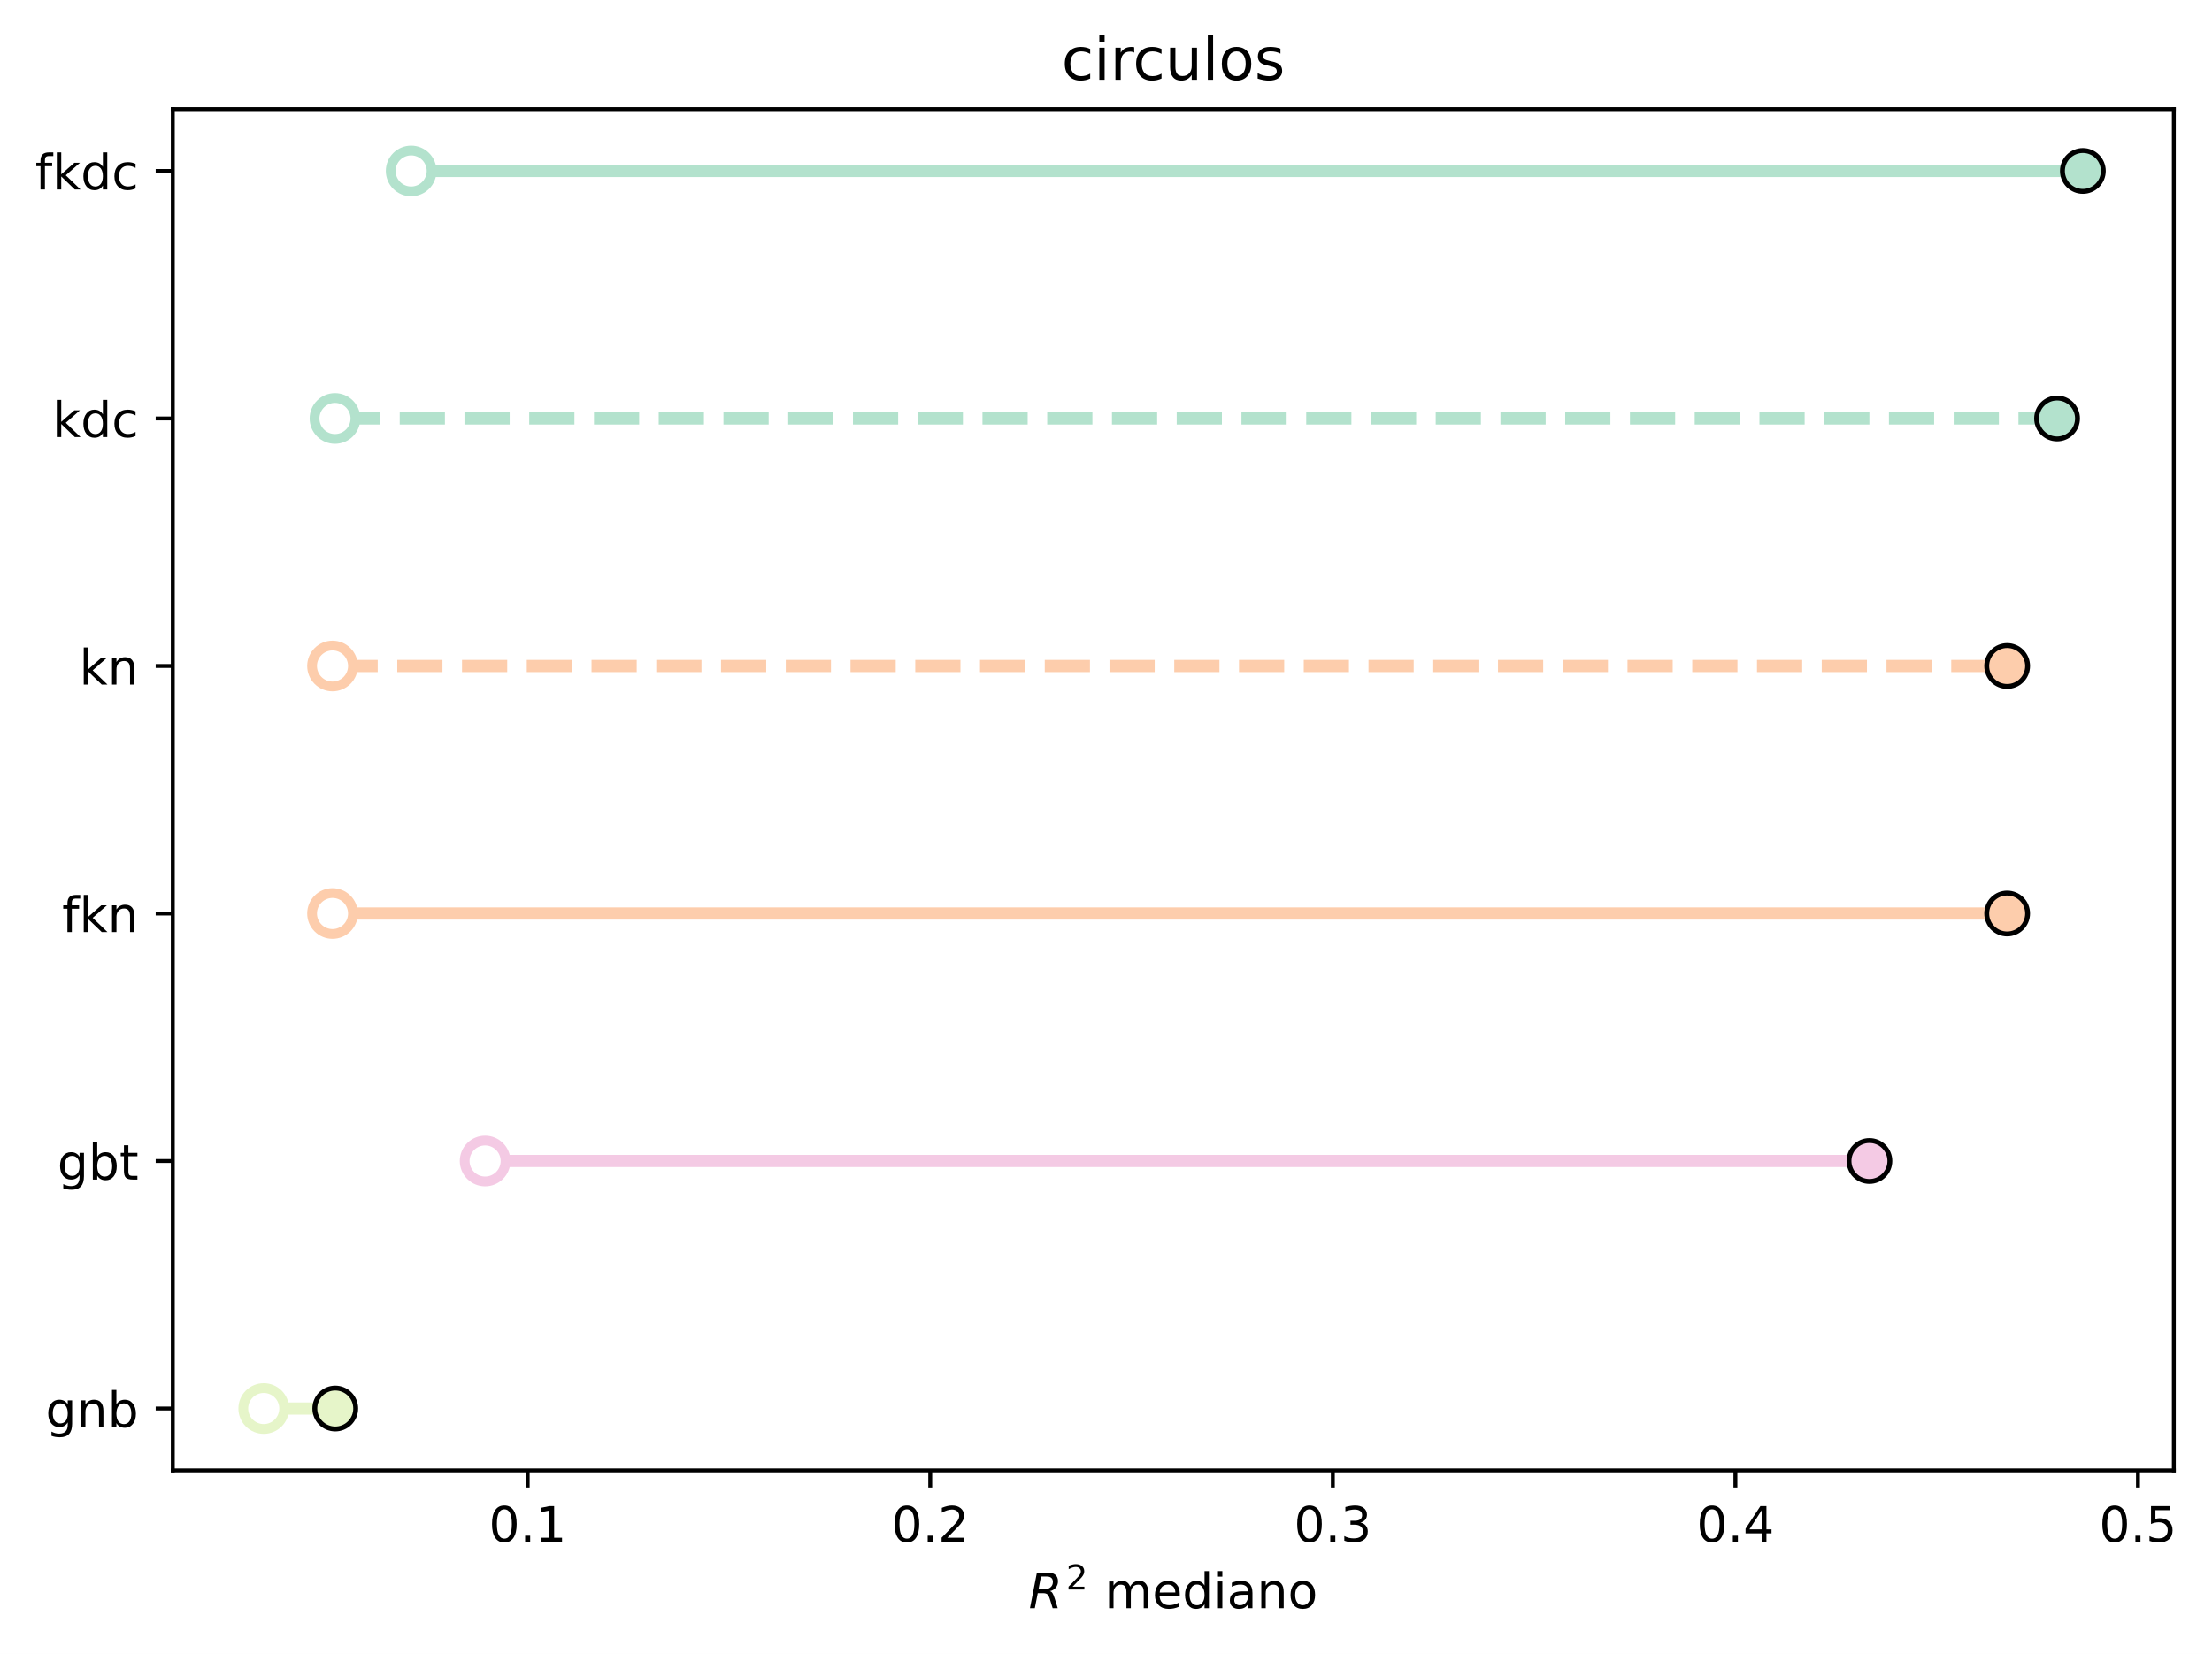
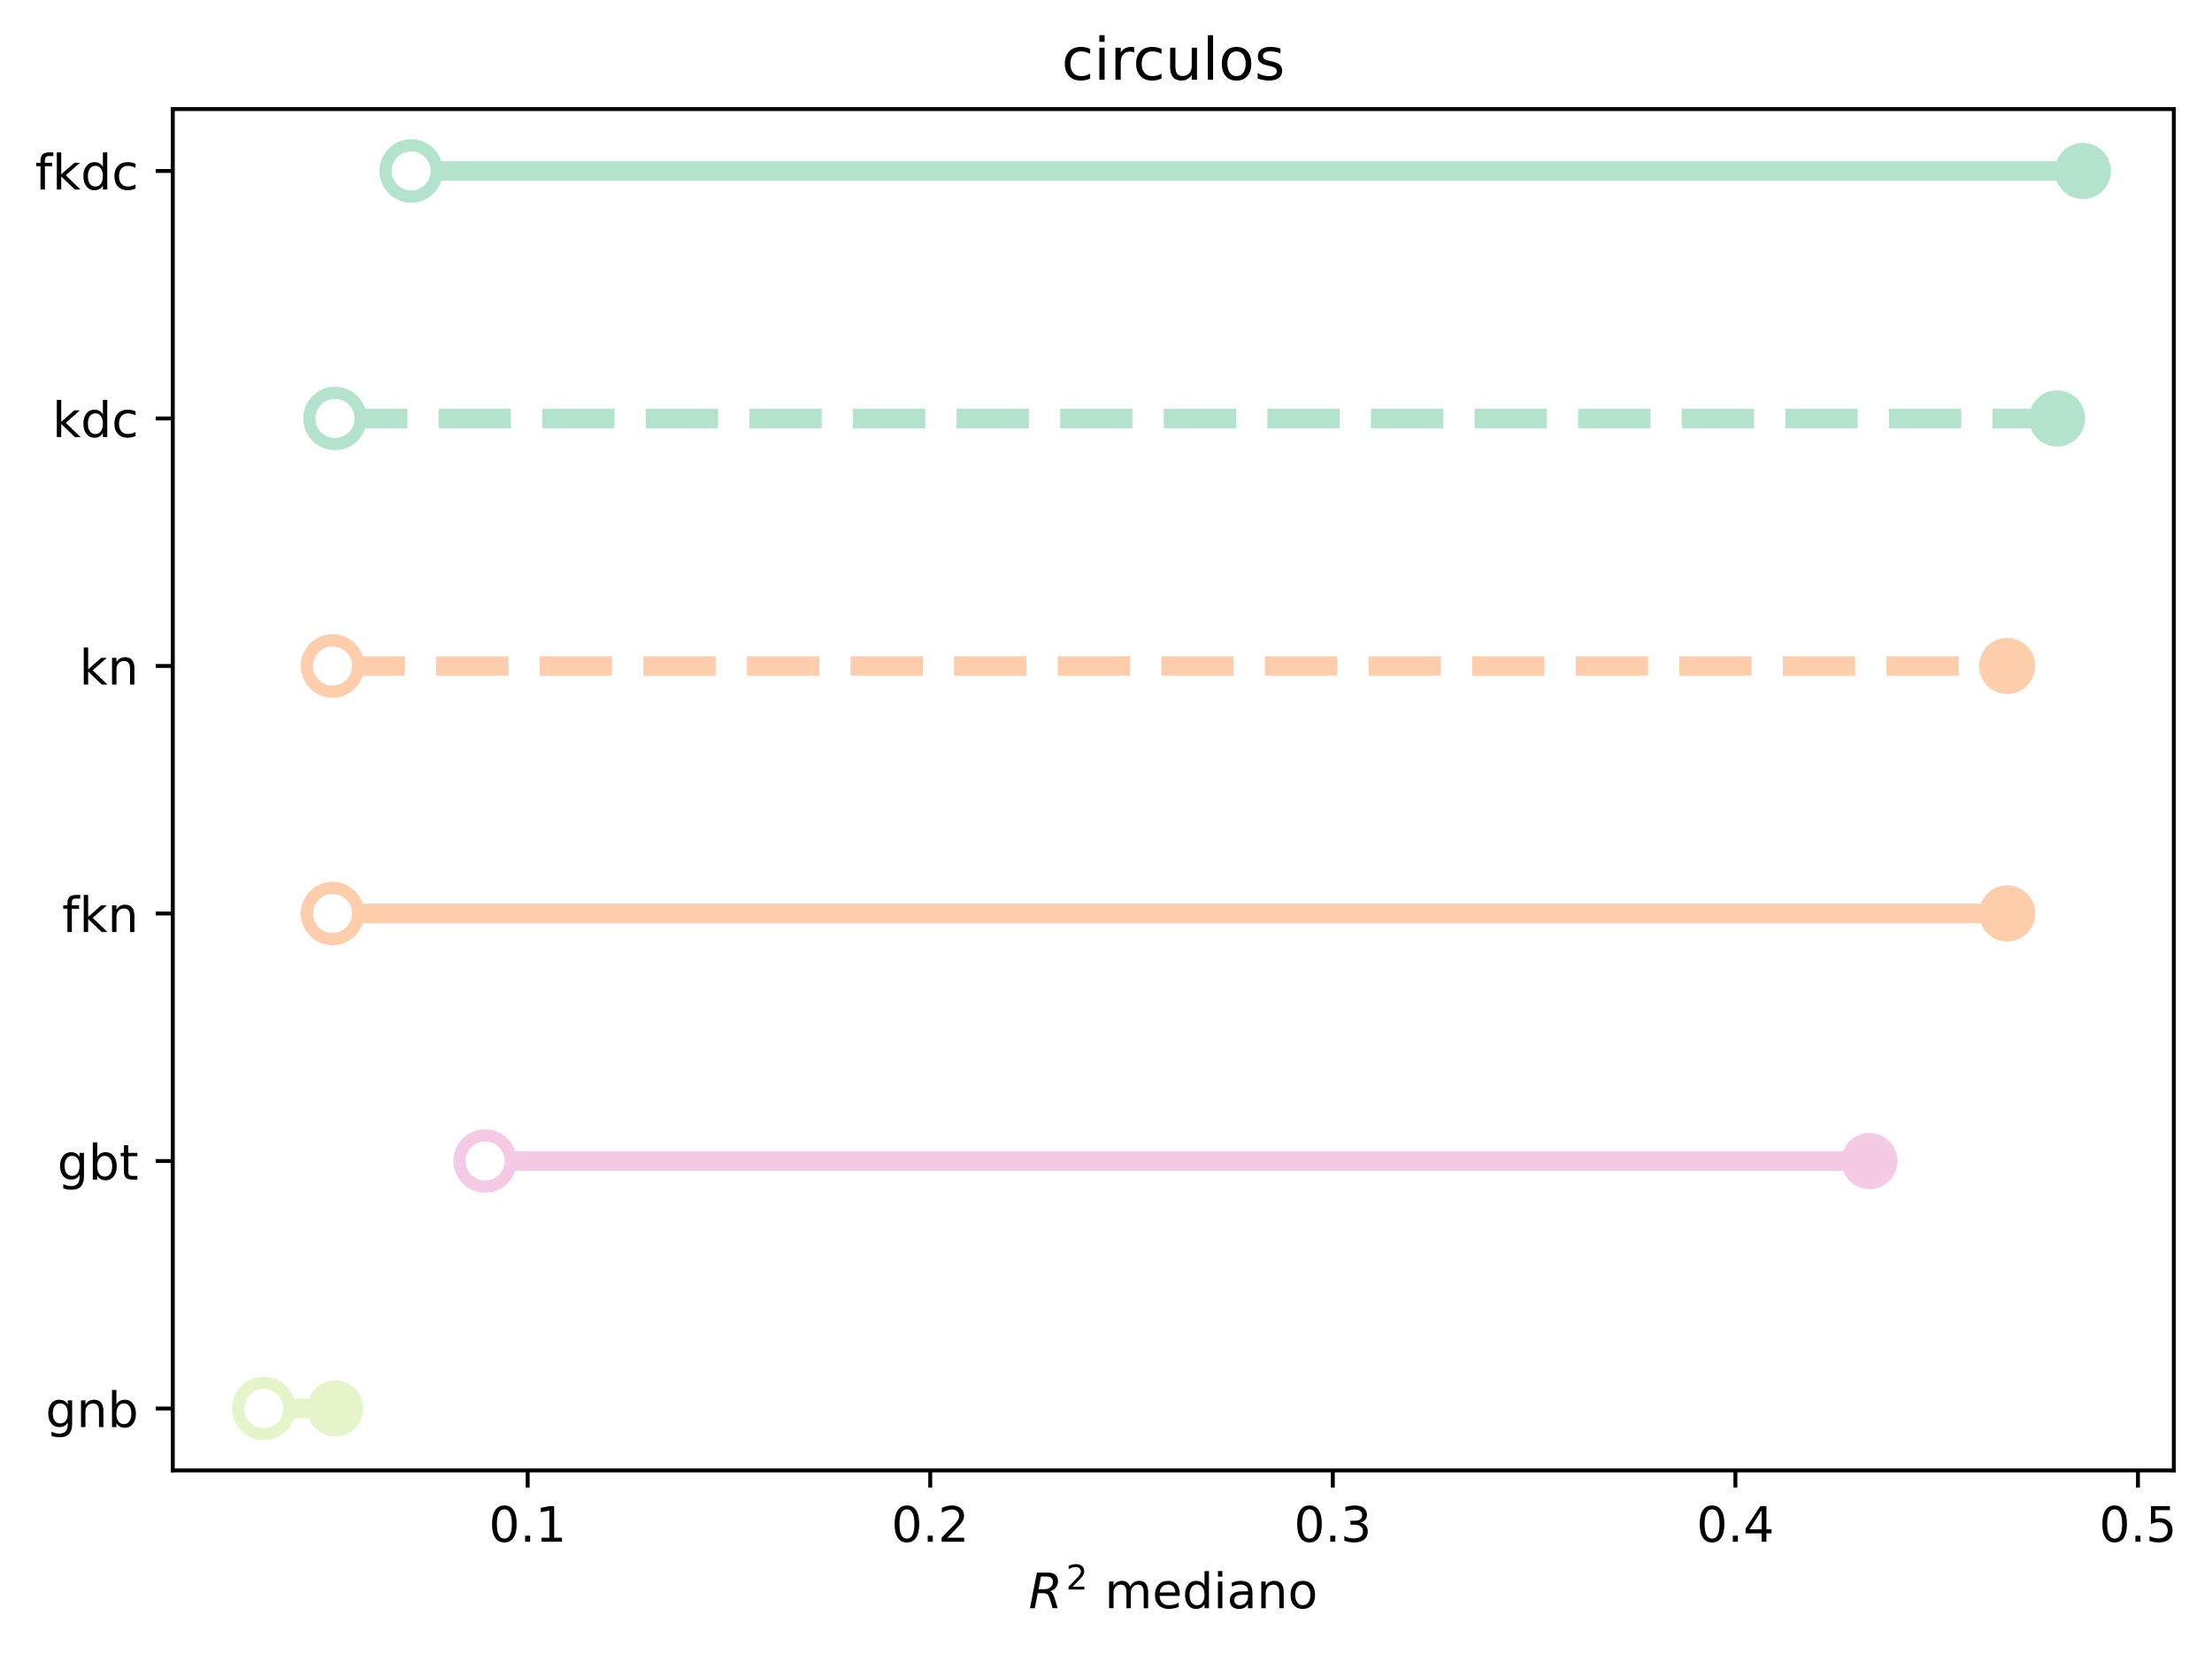
<svg xmlns="http://www.w3.org/2000/svg" xmlns:xlink="http://www.w3.org/1999/xlink" width="452.661pt" height="338.4pt" viewBox="0 0 452.661 338.4" version="1.1">
  <defs>
    <style type="text/css">*{stroke-linejoin: round; stroke-linecap: butt}</style>
  </defs>
  <g id="figure_1">
    <g id="patch_1">
      <path d="M 0 338.4  L 452.661 338.4  L 452.661 0  L 0 0  z " style="fill: #ffffff" />
    </g>
    <g id="axes_1">
      <g id="patch_2">
        <path d="M 35.358 300.844  L 444.849 300.844  L 444.849 22.318  L 35.358 22.318  z " style="fill: #ffffff" />
      </g>
      <g id="line2d_1">
-         <path d="M 53.971 288.183  L 68.609 288.183  " clip-path="url(#p7da0e5e01d)" style="fill: none; stroke: #e6f5c9; stroke-width: 2.5; stroke-linecap: square" />
+         <path d="M 53.971 288.183  L 68.609 288.183  " clip-path="url(#p7da0e5e01d)" style="fill: none; stroke: #e6f5c9; stroke-width: 4; stroke-linecap: square" />
      </g>
      <g id="line2d_2">
-         <path d="M 99.274 237.542  L 382.557 237.542  " clip-path="url(#p7da0e5e01d)" style="fill: none; stroke: #f4cae4; stroke-width: 2.5; stroke-linecap: square" />
+         <path d="M 99.274 237.542  L 382.557 237.542  " clip-path="url(#p7da0e5e01d)" style="fill: none; stroke: #f4cae4; stroke-width: 4; stroke-linecap: square" />
      </g>
      <g id="line2d_3">
-         <path d="M 68.048 186.901  L 410.743 186.901  " clip-path="url(#p7da0e5e01d)" style="fill: none; stroke: #fdcdac; stroke-width: 2.5; stroke-linecap: square" />
+         <path d="M 68.048 186.901  L 410.743 186.901  " clip-path="url(#p7da0e5e01d)" style="fill: none; stroke: #fdcdac; stroke-width: 4; stroke-linecap: square" />
      </g>
      <g id="line2d_4">
-         <path d="M 68.048 136.26  L 410.743 136.26  " clip-path="url(#p7da0e5e01d)" style="fill: none; stroke-dasharray: 9.25,4; stroke-dashoffset: 0; stroke: #fdcdac; stroke-width: 2.5" />
+         <path d="M 68.048 136.26  L 410.743 136.26  " clip-path="url(#p7da0e5e01d)" style="fill: none; stroke-dasharray: 14.8,6.4; stroke-dashoffset: 0; stroke: #fdcdac; stroke-width: 4" />
      </g>
      <g id="line2d_5">
-         <path d="M 68.55 85.619  L 420.953 85.619  " clip-path="url(#p7da0e5e01d)" style="fill: none; stroke-dasharray: 9.25,4; stroke-dashoffset: 0; stroke: #b3e2cd; stroke-width: 2.5" />
+         <path d="M 68.55 85.619  L 420.953 85.619  " clip-path="url(#p7da0e5e01d)" style="fill: none; stroke-dasharray: 14.8,6.4; stroke-dashoffset: 0; stroke: #b3e2cd; stroke-width: 4" />
      </g>
      <g id="line2d_6">
-         <path d="M 84.139 34.978  L 426.235 34.978  " clip-path="url(#p7da0e5e01d)" style="fill: none; stroke: #b3e2cd; stroke-width: 2.5; stroke-linecap: square" />
+         <path d="M 84.139 34.978  L 426.235 34.978  " clip-path="url(#p7da0e5e01d)" style="fill: none; stroke: #b3e2cd; stroke-width: 4; stroke-linecap: square" />
      </g>
      <g id="matplotlib.axis_1">
        <g id="xtick_1">
          <g id="line2d_7">
            <defs>
              <path id="m38f3b05bbe" d="M 0 0  L 0 3.5  " style="stroke: #000000; stroke-width: 0.8" />
            </defs>
            <g>
              <use xlink:href="#m38f3b05bbe" x="107.984" y="300.844" style="stroke: #000000; stroke-width: 0.8" />
            </g>
          </g>
          <g id="text_1">
            <g transform="translate(100.0322 315.4422) scale(0.1 -0.1)">
              <defs>
                <path id="DejaVuSans-30" d="M 2034 4250  Q 1547 4250 1301 3770  Q 1056 3291 1056 2328  Q 1056 1369 1301 889  Q 1547 409 2034 409  Q 2525 409 2770 889  Q 3016 1369 3016 2328  Q 3016 3291 2770 3770  Q 2525 4250 2034 4250  z M 2034 4750  Q 2819 4750 3233 4129  Q 3647 3509 3647 2328  Q 3647 1150 3233 529  Q 2819 -91 2034 -91  Q 1250 -91 836 529  Q 422 1150 422 2328  Q 422 3509 836 4129  Q 1250 4750 2034 4750  z " transform="scale(0.015625)" />
                <path id="DejaVuSans-2e" d="M 684 794  L 1344 794  L 1344 0  L 684 0  L 684 794  z " transform="scale(0.015625)" />
                <path id="DejaVuSans-31" d="M 794 531  L 1825 531  L 1825 4091  L 703 3866  L 703 4441  L 1819 4666  L 2450 4666  L 2450 531  L 3481 531  L 3481 0  L 794 0  L 794 531  z " transform="scale(0.015625)" />
              </defs>
              <use xlink:href="#DejaVuSans-30" />
              <use xlink:href="#DejaVuSans-2e" transform="translate(63.62305 0)" />
              <use xlink:href="#DejaVuSans-31" transform="translate(95.41016 0)" />
            </g>
          </g>
        </g>
        <g id="xtick_2">
          <g id="line2d_8">
            <g>
              <use xlink:href="#m38f3b05bbe" x="190.365" y="300.844" style="stroke: #000000; stroke-width: 0.8" />
            </g>
          </g>
          <g id="text_2">
            <g transform="translate(182.4137 315.4422) scale(0.1 -0.1)">
              <defs>
                <path id="DejaVuSans-32" d="M 1228 531  L 3431 531  L 3431 0  L 469 0  L 469 531  Q 828 903 1448 1529  Q 2069 2156 2228 2338  Q 2531 2678 2651 2914  Q 2772 3150 2772 3378  Q 2772 3750 2511 3984  Q 2250 4219 1831 4219  Q 1534 4219 1204 4116  Q 875 4013 500 3803  L 500 4441  Q 881 4594 1212 4672  Q 1544 4750 1819 4750  Q 2544 4750 2975 4387  Q 3406 4025 3406 3419  Q 3406 3131 3298 2873  Q 3191 2616 2906 2266  Q 2828 2175 2409 1742  Q 1991 1309 1228 531  z " transform="scale(0.015625)" />
              </defs>
              <use xlink:href="#DejaVuSans-30" />
              <use xlink:href="#DejaVuSans-2e" transform="translate(63.62305 0)" />
              <use xlink:href="#DejaVuSans-32" transform="translate(95.41016 0)" />
            </g>
          </g>
        </g>
        <g id="xtick_3">
          <g id="line2d_9">
            <g>
              <use xlink:href="#m38f3b05bbe" x="272.747" y="300.844" style="stroke: #000000; stroke-width: 0.8" />
            </g>
          </g>
          <g id="text_3">
            <g transform="translate(264.7952 315.4422) scale(0.1 -0.1)">
              <defs>
                <path id="DejaVuSans-33" d="M 2597 2516  Q 3050 2419 3304 2112  Q 3559 1806 3559 1356  Q 3559 666 3084 287  Q 2609 -91 1734 -91  Q 1441 -91 1130 -33  Q 819 25 488 141  L 488 750  Q 750 597 1062 519  Q 1375 441 1716 441  Q 2309 441 2620 675  Q 2931 909 2931 1356  Q 2931 1769 2642 2001  Q 2353 2234 1838 2234  L 1294 2234  L 1294 2753  L 1863 2753  Q 2328 2753 2575 2939  Q 2822 3125 2822 3475  Q 2822 3834 2567 4026  Q 2313 4219 1838 4219  Q 1578 4219 1281 4162  Q 984 4106 628 3988  L 628 4550  Q 988 4650 1302 4700  Q 1616 4750 1894 4750  Q 2613 4750 3031 4423  Q 3450 4097 3450 3541  Q 3450 3153 3228 2886  Q 3006 2619 2597 2516  z " transform="scale(0.015625)" />
              </defs>
              <use xlink:href="#DejaVuSans-30" />
              <use xlink:href="#DejaVuSans-2e" transform="translate(63.62305 0)" />
              <use xlink:href="#DejaVuSans-33" transform="translate(95.41016 0)" />
            </g>
          </g>
        </g>
        <g id="xtick_4">
          <g id="line2d_10">
            <g>
              <use xlink:href="#m38f3b05bbe" x="355.128" y="300.844" style="stroke: #000000; stroke-width: 0.8" />
            </g>
          </g>
          <g id="text_4">
            <g transform="translate(347.1768 315.4422) scale(0.1 -0.1)">
              <defs>
                <path id="DejaVuSans-34" d="M 2419 4116  L 825 1625  L 2419 1625  L 2419 4116  z M 2253 4666  L 3047 4666  L 3047 1625  L 3713 1625  L 3713 1100  L 3047 1100  L 3047 0  L 2419 0  L 2419 1100  L 313 1100  L 313 1709  L 2253 4666  z " transform="scale(0.015625)" />
              </defs>
              <use xlink:href="#DejaVuSans-30" />
              <use xlink:href="#DejaVuSans-2e" transform="translate(63.62305 0)" />
              <use xlink:href="#DejaVuSans-34" transform="translate(95.41016 0)" />
            </g>
          </g>
        </g>
        <g id="xtick_5">
          <g id="line2d_11">
            <g>
              <use xlink:href="#m38f3b05bbe" x="437.51" y="300.844" style="stroke: #000000; stroke-width: 0.8" />
            </g>
          </g>
          <g id="text_5">
            <g transform="translate(429.5583 315.4422) scale(0.1 -0.1)">
              <defs>
                <path id="DejaVuSans-35" d="M 691 4666  L 3169 4666  L 3169 4134  L 1269 4134  L 1269 2991  Q 1406 3038 1543 3061  Q 1681 3084 1819 3084  Q 2600 3084 3056 2656  Q 3513 2228 3513 1497  Q 3513 744 3044 326  Q 2575 -91 1722 -91  Q 1428 -91 1123 -41  Q 819 9 494 109  L 494 744  Q 775 591 1075 516  Q 1375 441 1709 441  Q 2250 441 2565 725  Q 2881 1009 2881 1497  Q 2881 1984 2565 2268  Q 2250 2553 1709 2553  Q 1456 2553 1204 2497  Q 953 2441 691 2322  L 691 4666  z " transform="scale(0.015625)" />
              </defs>
              <use xlink:href="#DejaVuSans-30" />
              <use xlink:href="#DejaVuSans-2e" transform="translate(63.62305 0)" />
              <use xlink:href="#DejaVuSans-35" transform="translate(95.41016 0)" />
            </g>
          </g>
        </g>
        <g id="text_6">
          <g transform="translate(210.5033 329.1203) scale(0.1 -0.1)">
            <defs>
              <path id="DejaVuSans-Oblique-52" d="M 1613 4147  L 1294 2491  L 2106 2491  Q 2584 2491 2879 2755  Q 3175 3019 3175 3444  Q 3175 3784 2976 3965  Q 2778 4147 2406 4147  L 1613 4147  z M 2772 2241  Q 2972 2194 3105 2009  Q 3238 1825 3413 1275  L 3809 0  L 3144 0  L 2778 1197  Q 2638 1659 2453 1815  Q 2269 1972 1888 1972  L 1191 1972  L 806 0  L 172 0  L 1081 4666  L 2503 4666  Q 3150 4666 3495 4373  Q 3841 4081 3841 3531  Q 3841 3044 3547 2687  Q 3253 2331 2772 2241  z " transform="scale(0.015625)" />
              <path id="DejaVuSans-20" transform="scale(0.015625)" />
              <path id="DejaVuSans-6d" d="M 3328 2828  Q 3544 3216 3844 3400  Q 4144 3584 4550 3584  Q 5097 3584 5394 3201  Q 5691 2819 5691 2113  L 5691 0  L 5113 0  L 5113 2094  Q 5113 2597 4934 2840  Q 4756 3084 4391 3084  Q 3944 3084 3684 2787  Q 3425 2491 3425 1978  L 3425 0  L 2847 0  L 2847 2094  Q 2847 2600 2669 2842  Q 2491 3084 2119 3084  Q 1678 3084 1418 2786  Q 1159 2488 1159 1978  L 1159 0  L 581 0  L 581 3500  L 1159 3500  L 1159 2956  Q 1356 3278 1631 3431  Q 1906 3584 2284 3584  Q 2666 3584 2933 3390  Q 3200 3197 3328 2828  z " transform="scale(0.015625)" />
              <path id="DejaVuSans-65" d="M 3597 1894  L 3597 1613  L 953 1613  Q 991 1019 1311 708  Q 1631 397 2203 397  Q 2534 397 2845 478  Q 3156 559 3463 722  L 3463 178  Q 3153 47 2828 -22  Q 2503 -91 2169 -91  Q 1331 -91 842 396  Q 353 884 353 1716  Q 353 2575 817 3079  Q 1281 3584 2069 3584  Q 2775 3584 3186 3129  Q 3597 2675 3597 1894  z M 3022 2063  Q 3016 2534 2758 2815  Q 2500 3097 2075 3097  Q 1594 3097 1305 2825  Q 1016 2553 972 2059  L 3022 2063  z " transform="scale(0.015625)" />
              <path id="DejaVuSans-64" d="M 2906 2969  L 2906 4863  L 3481 4863  L 3481 0  L 2906 0  L 2906 525  Q 2725 213 2448 61  Q 2172 -91 1784 -91  Q 1150 -91 751 415  Q 353 922 353 1747  Q 353 2572 751 3078  Q 1150 3584 1784 3584  Q 2172 3584 2448 3432  Q 2725 3281 2906 2969  z M 947 1747  Q 947 1113 1208 752  Q 1469 391 1925 391  Q 2381 391 2643 752  Q 2906 1113 2906 1747  Q 2906 2381 2643 2742  Q 2381 3103 1925 3103  Q 1469 3103 1208 2742  Q 947 2381 947 1747  z " transform="scale(0.015625)" />
              <path id="DejaVuSans-69" d="M 603 3500  L 1178 3500  L 1178 0  L 603 0  L 603 3500  z M 603 4863  L 1178 4863  L 1178 4134  L 603 4134  L 603 4863  z " transform="scale(0.015625)" />
              <path id="DejaVuSans-61" d="M 2194 1759  Q 1497 1759 1228 1600  Q 959 1441 959 1056  Q 959 750 1161 570  Q 1363 391 1709 391  Q 2188 391 2477 730  Q 2766 1069 2766 1631  L 2766 1759  L 2194 1759  z M 3341 1997  L 3341 0  L 2766 0  L 2766 531  Q 2569 213 2275 61  Q 1981 -91 1556 -91  Q 1019 -91 701 211  Q 384 513 384 1019  Q 384 1609 779 1909  Q 1175 2209 1959 2209  L 2766 2209  L 2766 2266  Q 2766 2663 2505 2880  Q 2244 3097 1772 3097  Q 1472 3097 1187 3025  Q 903 2953 641 2809  L 641 3341  Q 956 3463 1253 3523  Q 1550 3584 1831 3584  Q 2591 3584 2966 3190  Q 3341 2797 3341 1997  z " transform="scale(0.015625)" />
              <path id="DejaVuSans-6e" d="M 3513 2113  L 3513 0  L 2938 0  L 2938 2094  Q 2938 2591 2744 2837  Q 2550 3084 2163 3084  Q 1697 3084 1428 2787  Q 1159 2491 1159 1978  L 1159 0  L 581 0  L 581 3500  L 1159 3500  L 1159 2956  Q 1366 3272 1645 3428  Q 1925 3584 2291 3584  Q 2894 3584 3203 3211  Q 3513 2838 3513 2113  z " transform="scale(0.015625)" />
              <path id="DejaVuSans-6f" d="M 1959 3097  Q 1497 3097 1228 2736  Q 959 2375 959 1747  Q 959 1119 1226 758  Q 1494 397 1959 397  Q 2419 397 2687 759  Q 2956 1122 2956 1747  Q 2956 2369 2687 2733  Q 2419 3097 1959 3097  z M 1959 3584  Q 2709 3584 3137 3096  Q 3566 2609 3566 1747  Q 3566 888 3137 398  Q 2709 -91 1959 -91  Q 1206 -91 779 398  Q 353 888 353 1747  Q 353 2609 779 3096  Q 1206 3584 1959 3584  z " transform="scale(0.015625)" />
            </defs>
            <use xlink:href="#DejaVuSans-Oblique-52" transform="translate(0 0.765625)" />
            <use xlink:href="#DejaVuSans-32" transform="translate(76.49919 39.04688) scale(0.7)" />
            <use xlink:href="#DejaVuSans-20" transform="translate(123.7697 0.765625)" />
            <use xlink:href="#DejaVuSans-6d" transform="translate(155.5568 0.765625)" />
            <use xlink:href="#DejaVuSans-65" transform="translate(252.9689 0.765625)" />
            <use xlink:href="#DejaVuSans-64" transform="translate(314.4924 0.765625)" />
            <use xlink:href="#DejaVuSans-69" transform="translate(377.9689 0.765625)" />
            <use xlink:href="#DejaVuSans-61" transform="translate(405.7521 0.765625)" />
            <use xlink:href="#DejaVuSans-6e" transform="translate(467.0314 0.765625)" />
            <use xlink:href="#DejaVuSans-6f" transform="translate(530.4103 0.765625)" />
          </g>
        </g>
      </g>
      <g id="matplotlib.axis_2">
        <g id="ytick_1">
          <g id="line2d_12">
            <defs>
              <path id="mbd2f377c6c" d="M 0 0  L -3.5 0  " style="stroke: #000000; stroke-width: 0.8" />
            </defs>
            <g>
              <use xlink:href="#mbd2f377c6c" x="35.358" y="288.183" style="stroke: #000000; stroke-width: 0.8" />
            </g>
          </g>
          <g id="text_7">
            <g transform="translate(9.323438 291.9827) scale(0.1 -0.1)">
              <defs>
                <path id="DejaVuSans-67" d="M 2906 1791  Q 2906 2416 2648 2759  Q 2391 3103 1925 3103  Q 1463 3103 1205 2759  Q 947 2416 947 1791  Q 947 1169 1205 825  Q 1463 481 1925 481  Q 2391 481 2648 825  Q 2906 1169 2906 1791  z M 3481 434  Q 3481 -459 3084 -895  Q 2688 -1331 1869 -1331  Q 1566 -1331 1297 -1286  Q 1028 -1241 775 -1147  L 775 -588  Q 1028 -725 1275 -790  Q 1522 -856 1778 -856  Q 2344 -856 2625 -561  Q 2906 -266 2906 331  L 2906 616  Q 2728 306 2450 153  Q 2172 0 1784 0  Q 1141 0 747 490  Q 353 981 353 1791  Q 353 2603 747 3093  Q 1141 3584 1784 3584  Q 2172 3584 2450 3431  Q 2728 3278 2906 2969  L 2906 3500  L 3481 3500  L 3481 434  z " transform="scale(0.015625)" />
                <path id="DejaVuSans-62" d="M 3116 1747  Q 3116 2381 2855 2742  Q 2594 3103 2138 3103  Q 1681 3103 1420 2742  Q 1159 2381 1159 1747  Q 1159 1113 1420 752  Q 1681 391 2138 391  Q 2594 391 2855 752  Q 3116 1113 3116 1747  z M 1159 2969  Q 1341 3281 1617 3432  Q 1894 3584 2278 3584  Q 2916 3584 3314 3078  Q 3713 2572 3713 1747  Q 3713 922 3314 415  Q 2916 -91 2278 -91  Q 1894 -91 1617 61  Q 1341 213 1159 525  L 1159 0  L 581 0  L 581 4863  L 1159 4863  L 1159 2969  z " transform="scale(0.015625)" />
              </defs>
              <use xlink:href="#DejaVuSans-67" />
              <use xlink:href="#DejaVuSans-6e" transform="translate(63.47656 0)" />
              <use xlink:href="#DejaVuSans-62" transform="translate(126.8555 0)" />
            </g>
          </g>
        </g>
        <g id="ytick_2">
          <g id="line2d_13">
            <g>
              <use xlink:href="#mbd2f377c6c" x="35.358" y="237.542" style="stroke: #000000; stroke-width: 0.8" />
            </g>
          </g>
          <g id="text_8">
            <g transform="translate(11.74062 241.3417) scale(0.1 -0.1)">
              <defs>
                <path id="DejaVuSans-74" d="M 1172 4494  L 1172 3500  L 2356 3500  L 2356 3053  L 1172 3053  L 1172 1153  Q 1172 725 1289 603  Q 1406 481 1766 481  L 2356 481  L 2356 0  L 1766 0  Q 1100 0 847 248  Q 594 497 594 1153  L 594 3053  L 172 3053  L 172 3500  L 594 3500  L 594 4494  L 1172 4494  z " transform="scale(0.015625)" />
              </defs>
              <use xlink:href="#DejaVuSans-67" />
              <use xlink:href="#DejaVuSans-62" transform="translate(63.47656 0)" />
              <use xlink:href="#DejaVuSans-74" transform="translate(126.9531 0)" />
            </g>
          </g>
        </g>
        <g id="ytick_3">
          <g id="line2d_14">
            <g>
              <use xlink:href="#mbd2f377c6c" x="35.358" y="186.901" style="stroke: #000000; stroke-width: 0.8" />
            </g>
          </g>
          <g id="text_9">
            <g transform="translate(12.70937 190.7007) scale(0.1 -0.1)">
              <defs>
                <path id="DejaVuSans-66" d="M 2375 4863  L 2375 4384  L 1825 4384  Q 1516 4384 1395 4259  Q 1275 4134 1275 3809  L 1275 3500  L 2222 3500  L 2222 3053  L 1275 3053  L 1275 0  L 697 0  L 697 3053  L 147 3053  L 147 3500  L 697 3500  L 697 3744  Q 697 4328 969 4595  Q 1241 4863 1831 4863  L 2375 4863  z " transform="scale(0.015625)" />
                <path id="DejaVuSans-6b" d="M 581 4863  L 1159 4863  L 1159 1991  L 2875 3500  L 3609 3500  L 1753 1863  L 3688 0  L 2938 0  L 1159 1709  L 1159 0  L 581 0  L 581 4863  z " transform="scale(0.015625)" />
              </defs>
              <use xlink:href="#DejaVuSans-66" />
              <use xlink:href="#DejaVuSans-6b" transform="translate(35.20508 0)" />
              <use xlink:href="#DejaVuSans-6e" transform="translate(93.11523 0)" />
            </g>
          </g>
        </g>
        <g id="ytick_4">
          <g id="line2d_15">
            <g>
              <use xlink:href="#mbd2f377c6c" x="35.358" y="136.26" style="stroke: #000000; stroke-width: 0.8" />
            </g>
          </g>
          <g id="text_10">
            <g transform="translate(16.22969 140.0596) scale(0.1 -0.1)">
              <use xlink:href="#DejaVuSans-6b" />
              <use xlink:href="#DejaVuSans-6e" transform="translate(57.91016 0)" />
            </g>
          </g>
        </g>
        <g id="ytick_5">
          <g id="line2d_16">
            <g>
              <use xlink:href="#mbd2f377c6c" x="35.358" y="85.619" style="stroke: #000000; stroke-width: 0.8" />
            </g>
          </g>
          <g id="text_11">
            <g transform="translate(10.72031 89.41862) scale(0.1 -0.1)">
              <defs>
                <path id="DejaVuSans-63" d="M 3122 3366  L 3122 2828  Q 2878 2963 2633 3030  Q 2388 3097 2138 3097  Q 1578 3097 1268 2742  Q 959 2388 959 1747  Q 959 1106 1268 751  Q 1578 397 2138 397  Q 2388 397 2633 464  Q 2878 531 3122 666  L 3122 134  Q 2881 22 2623 -34  Q 2366 -91 2075 -91  Q 1284 -91 818 406  Q 353 903 353 1747  Q 353 2603 823 3093  Q 1294 3584 2113 3584  Q 2378 3584 2631 3529  Q 2884 3475 3122 3366  z " transform="scale(0.015625)" />
              </defs>
              <use xlink:href="#DejaVuSans-6b" />
              <use xlink:href="#DejaVuSans-64" transform="translate(57.91016 0)" />
              <use xlink:href="#DejaVuSans-63" transform="translate(121.3867 0)" />
            </g>
          </g>
        </g>
        <g id="ytick_6">
          <g id="line2d_17">
            <g>
              <use xlink:href="#mbd2f377c6c" x="35.358" y="34.978" style="stroke: #000000; stroke-width: 0.8" />
            </g>
          </g>
          <g id="text_12">
            <g transform="translate(7.2 38.7776) scale(0.1 -0.1)">
              <use xlink:href="#DejaVuSans-66" />
              <use xlink:href="#DejaVuSans-6b" transform="translate(35.20508 0)" />
              <use xlink:href="#DejaVuSans-64" transform="translate(93.11523 0)" />
              <use xlink:href="#DejaVuSans-63" transform="translate(156.5918 0)" />
            </g>
          </g>
        </g>
      </g>
      <g id="PathCollection_1">
        <defs>
-           <path id="mc0f73fe327" d="M 0 4.183  C 1.109 4.183 2.174 3.743 2.958 2.958  C 3.743 2.174 4.183 1.109 4.183 0  C 4.183 -1.109 3.743 -2.174 2.958 -2.958  C 2.174 -3.743 1.109 -4.183 0 -4.183  C -1.109 -4.183 -2.174 -3.743 -2.958 -2.958  C -3.743 -2.174 -4.183 -1.109 -4.183 0  C -4.183 1.109 -3.743 2.174 -2.958 2.958  C -2.174 3.743 -1.109 4.183 0 4.183  z " style="stroke: #000000" />
-         </defs>
-         <g clip-path="url(#p7da0e5e01d)">
-           <use xlink:href="#mc0f73fe327" x="68.609" y="288.183" style="fill: #e6f5c9; stroke: #000000" />
+           <path id="mc347e6bb19" d="M 0 5.244  C 1.391 5.244 2.725 4.691 3.708 3.708  C 4.691 2.725 5.244 1.391 5.244 0  C 5.244 -1.391 4.691 -2.725 3.708 -3.708  C 2.725 -4.691 1.391 -5.244 0 -5.244  C -1.391 -5.244 -2.725 -4.691 -3.708 -3.708  C -4.691 -2.725 -5.244 -1.391 -5.244 0  C -5.244 1.391 -4.691 2.725 -3.708 3.708  C -2.725 4.691 -1.391 5.244 0 5.244  z " style="stroke: #e6f5c9" />
+         </defs>
+         <g clip-path="url(#p7da0e5e01d)">
+           <use xlink:href="#mc347e6bb19" x="68.609" y="288.183" style="fill: #e6f5c9; stroke: #e6f5c9" />
        </g>
      </g>
      <g id="PathCollection_2">
        <defs>
-           <path id="ma31b6b790f" d="M 0 4.183  C 1.109 4.183 2.174 3.743 2.958 2.958  C 3.743 2.174 4.183 1.109 4.183 0  C 4.183 -1.109 3.743 -2.174 2.958 -2.958  C 2.174 -3.743 1.109 -4.183 0 -4.183  C -1.109 -4.183 -2.174 -3.743 -2.958 -2.958  C -3.743 -2.174 -4.183 -1.109 -4.183 0  C -4.183 1.109 -3.743 2.174 -2.958 2.958  C -2.174 3.743 -1.109 4.183 0 4.183  z " style="stroke: #e6f5c9; stroke-width: 2" />
-         </defs>
-         <g clip-path="url(#p7da0e5e01d)">
-           <use xlink:href="#ma31b6b790f" x="53.971" y="288.183" style="fill: #ffffff; stroke: #e6f5c9; stroke-width: 2" />
+           <path id="m69fabe92b5" d="M 0 5.244  C 1.391 5.244 2.725 4.691 3.708 3.708  C 4.691 2.725 5.244 1.391 5.244 0  C 5.244 -1.391 4.691 -2.725 3.708 -3.708  C 2.725 -4.691 1.391 -5.244 0 -5.244  C -1.391 -5.244 -2.725 -4.691 -3.708 -3.708  C -4.691 -2.725 -5.244 -1.391 -5.244 0  C -5.244 1.391 -4.691 2.725 -3.708 3.708  C -2.725 4.691 -1.391 5.244 0 5.244  z " style="stroke: #e6f5c9; stroke-width: 2.5" />
+         </defs>
+         <g clip-path="url(#p7da0e5e01d)">
+           <use xlink:href="#m69fabe92b5" x="53.971" y="288.183" style="fill: #ffffff; stroke: #e6f5c9; stroke-width: 2.5" />
        </g>
      </g>
      <g id="PathCollection_3">
        <defs>
-           <path id="m232375f473" d="M 0 4.183  C 1.109 4.183 2.174 3.743 2.958 2.958  C 3.743 2.174 4.183 1.109 4.183 0  C 4.183 -1.109 3.743 -2.174 2.958 -2.958  C 2.174 -3.743 1.109 -4.183 0 -4.183  C -1.109 -4.183 -2.174 -3.743 -2.958 -2.958  C -3.743 -2.174 -4.183 -1.109 -4.183 0  C -4.183 1.109 -3.743 2.174 -2.958 2.958  C -2.174 3.743 -1.109 4.183 0 4.183  z " style="stroke: #000000" />
-         </defs>
-         <g clip-path="url(#p7da0e5e01d)">
-           <use xlink:href="#m232375f473" x="382.557" y="237.542" style="fill: #f4cae4; stroke: #000000" />
+           <path id="mb1bd280dfe" d="M 0 5.244  C 1.391 5.244 2.725 4.691 3.708 3.708  C 4.691 2.725 5.244 1.391 5.244 0  C 5.244 -1.391 4.691 -2.725 3.708 -3.708  C 2.725 -4.691 1.391 -5.244 0 -5.244  C -1.391 -5.244 -2.725 -4.691 -3.708 -3.708  C -4.691 -2.725 -5.244 -1.391 -5.244 0  C -5.244 1.391 -4.691 2.725 -3.708 3.708  C -2.725 4.691 -1.391 5.244 0 5.244  z " style="stroke: #f4cae4" />
+         </defs>
+         <g clip-path="url(#p7da0e5e01d)">
+           <use xlink:href="#mb1bd280dfe" x="382.557" y="237.542" style="fill: #f4cae4; stroke: #f4cae4" />
        </g>
      </g>
      <g id="PathCollection_4">
        <defs>
-           <path id="m3a1a864c7f" d="M 0 4.183  C 1.109 4.183 2.174 3.743 2.958 2.958  C 3.743 2.174 4.183 1.109 4.183 0  C 4.183 -1.109 3.743 -2.174 2.958 -2.958  C 2.174 -3.743 1.109 -4.183 0 -4.183  C -1.109 -4.183 -2.174 -3.743 -2.958 -2.958  C -3.743 -2.174 -4.183 -1.109 -4.183 0  C -4.183 1.109 -3.743 2.174 -2.958 2.958  C -2.174 3.743 -1.109 4.183 0 4.183  z " style="stroke: #f4cae4; stroke-width: 2" />
-         </defs>
-         <g clip-path="url(#p7da0e5e01d)">
-           <use xlink:href="#m3a1a864c7f" x="99.274" y="237.542" style="fill: #ffffff; stroke: #f4cae4; stroke-width: 2" />
+           <path id="ma5d2a990d5" d="M 0 5.244  C 1.391 5.244 2.725 4.691 3.708 3.708  C 4.691 2.725 5.244 1.391 5.244 0  C 5.244 -1.391 4.691 -2.725 3.708 -3.708  C 2.725 -4.691 1.391 -5.244 0 -5.244  C -1.391 -5.244 -2.725 -4.691 -3.708 -3.708  C -4.691 -2.725 -5.244 -1.391 -5.244 0  C -5.244 1.391 -4.691 2.725 -3.708 3.708  C -2.725 4.691 -1.391 5.244 0 5.244  z " style="stroke: #f4cae4; stroke-width: 2.5" />
+         </defs>
+         <g clip-path="url(#p7da0e5e01d)">
+           <use xlink:href="#ma5d2a990d5" x="99.274" y="237.542" style="fill: #ffffff; stroke: #f4cae4; stroke-width: 2.5" />
        </g>
      </g>
      <g id="PathCollection_5">
        <defs>
-           <path id="m2620cee65f" d="M 0 4.183  C 1.109 4.183 2.174 3.743 2.958 2.958  C 3.743 2.174 4.183 1.109 4.183 0  C 4.183 -1.109 3.743 -2.174 2.958 -2.958  C 2.174 -3.743 1.109 -4.183 0 -4.183  C -1.109 -4.183 -2.174 -3.743 -2.958 -2.958  C -3.743 -2.174 -4.183 -1.109 -4.183 0  C -4.183 1.109 -3.743 2.174 -2.958 2.958  C -2.174 3.743 -1.109 4.183 0 4.183  z " style="stroke: #000000" />
-         </defs>
-         <g clip-path="url(#p7da0e5e01d)">
-           <use xlink:href="#m2620cee65f" x="410.743" y="186.901" style="fill: #fdcdac; stroke: #000000" />
+           <path id="me0c710c69c" d="M 0 5.244  C 1.391 5.244 2.725 4.691 3.708 3.708  C 4.691 2.725 5.244 1.391 5.244 0  C 5.244 -1.391 4.691 -2.725 3.708 -3.708  C 2.725 -4.691 1.391 -5.244 0 -5.244  C -1.391 -5.244 -2.725 -4.691 -3.708 -3.708  C -4.691 -2.725 -5.244 -1.391 -5.244 0  C -5.244 1.391 -4.691 2.725 -3.708 3.708  C -2.725 4.691 -1.391 5.244 0 5.244  z " style="stroke: #fdcdac" />
+         </defs>
+         <g clip-path="url(#p7da0e5e01d)">
+           <use xlink:href="#me0c710c69c" x="410.743" y="186.901" style="fill: #fdcdac; stroke: #fdcdac" />
        </g>
      </g>
      <g id="PathCollection_6">
        <defs>
-           <path id="m2ed70eaf12" d="M 0 4.183  C 1.109 4.183 2.174 3.743 2.958 2.958  C 3.743 2.174 4.183 1.109 4.183 0  C 4.183 -1.109 3.743 -2.174 2.958 -2.958  C 2.174 -3.743 1.109 -4.183 0 -4.183  C -1.109 -4.183 -2.174 -3.743 -2.958 -2.958  C -3.743 -2.174 -4.183 -1.109 -4.183 0  C -4.183 1.109 -3.743 2.174 -2.958 2.958  C -2.174 3.743 -1.109 4.183 0 4.183  z " style="stroke: #fdcdac; stroke-width: 2" />
-         </defs>
-         <g clip-path="url(#p7da0e5e01d)">
-           <use xlink:href="#m2ed70eaf12" x="68.048" y="186.901" style="fill: #ffffff; stroke: #fdcdac; stroke-width: 2" />
+           <path id="ma60427dc86" d="M 0 5.244  C 1.391 5.244 2.725 4.691 3.708 3.708  C 4.691 2.725 5.244 1.391 5.244 0  C 5.244 -1.391 4.691 -2.725 3.708 -3.708  C 2.725 -4.691 1.391 -5.244 0 -5.244  C -1.391 -5.244 -2.725 -4.691 -3.708 -3.708  C -4.691 -2.725 -5.244 -1.391 -5.244 0  C -5.244 1.391 -4.691 2.725 -3.708 3.708  C -2.725 4.691 -1.391 5.244 0 5.244  z " style="stroke: #fdcdac; stroke-width: 2.5" />
+         </defs>
+         <g clip-path="url(#p7da0e5e01d)">
+           <use xlink:href="#ma60427dc86" x="68.048" y="186.901" style="fill: #ffffff; stroke: #fdcdac; stroke-width: 2.5" />
        </g>
      </g>
      <g id="PathCollection_7">
        <g clip-path="url(#p7da0e5e01d)">
-           <use xlink:href="#m2620cee65f" x="410.743" y="136.26" style="fill: #fdcdac; stroke: #000000" />
+           <use xlink:href="#me0c710c69c" x="410.743" y="136.26" style="fill: #fdcdac; stroke: #fdcdac" />
        </g>
      </g>
      <g id="PathCollection_8">
        <g clip-path="url(#p7da0e5e01d)">
-           <use xlink:href="#m2ed70eaf12" x="68.048" y="136.26" style="fill: #ffffff; stroke: #fdcdac; stroke-width: 2" />
+           <use xlink:href="#ma60427dc86" x="68.048" y="136.26" style="fill: #ffffff; stroke: #fdcdac; stroke-width: 2.5" />
        </g>
      </g>
      <g id="PathCollection_9">
        <defs>
-           <path id="mc43c6efc77" d="M 0 4.183  C 1.109 4.183 2.174 3.743 2.958 2.958  C 3.743 2.174 4.183 1.109 4.183 0  C 4.183 -1.109 3.743 -2.174 2.958 -2.958  C 2.174 -3.743 1.109 -4.183 0 -4.183  C -1.109 -4.183 -2.174 -3.743 -2.958 -2.958  C -3.743 -2.174 -4.183 -1.109 -4.183 0  C -4.183 1.109 -3.743 2.174 -2.958 2.958  C -2.174 3.743 -1.109 4.183 0 4.183  z " style="stroke: #000000" />
-         </defs>
-         <g clip-path="url(#p7da0e5e01d)">
-           <use xlink:href="#mc43c6efc77" x="420.953" y="85.619" style="fill: #b3e2cd; stroke: #000000" />
+           <path id="m1665d279d3" d="M 0 5.244  C 1.391 5.244 2.725 4.691 3.708 3.708  C 4.691 2.725 5.244 1.391 5.244 0  C 5.244 -1.391 4.691 -2.725 3.708 -3.708  C 2.725 -4.691 1.391 -5.244 0 -5.244  C -1.391 -5.244 -2.725 -4.691 -3.708 -3.708  C -4.691 -2.725 -5.244 -1.391 -5.244 0  C -5.244 1.391 -4.691 2.725 -3.708 3.708  C -2.725 4.691 -1.391 5.244 0 5.244  z " style="stroke: #b3e2cd" />
+         </defs>
+         <g clip-path="url(#p7da0e5e01d)">
+           <use xlink:href="#m1665d279d3" x="420.953" y="85.619" style="fill: #b3e2cd; stroke: #b3e2cd" />
        </g>
      </g>
      <g id="PathCollection_10">
        <defs>
-           <path id="m9fbe4a47ba" d="M 0 4.183  C 1.109 4.183 2.174 3.743 2.958 2.958  C 3.743 2.174 4.183 1.109 4.183 0  C 4.183 -1.109 3.743 -2.174 2.958 -2.958  C 2.174 -3.743 1.109 -4.183 0 -4.183  C -1.109 -4.183 -2.174 -3.743 -2.958 -2.958  C -3.743 -2.174 -4.183 -1.109 -4.183 0  C -4.183 1.109 -3.743 2.174 -2.958 2.958  C -2.174 3.743 -1.109 4.183 0 4.183  z " style="stroke: #b3e2cd; stroke-width: 2" />
-         </defs>
-         <g clip-path="url(#p7da0e5e01d)">
-           <use xlink:href="#m9fbe4a47ba" x="68.55" y="85.619" style="fill: #ffffff; stroke: #b3e2cd; stroke-width: 2" />
+           <path id="m193801189d" d="M 0 5.244  C 1.391 5.244 2.725 4.691 3.708 3.708  C 4.691 2.725 5.244 1.391 5.244 0  C 5.244 -1.391 4.691 -2.725 3.708 -3.708  C 2.725 -4.691 1.391 -5.244 0 -5.244  C -1.391 -5.244 -2.725 -4.691 -3.708 -3.708  C -4.691 -2.725 -5.244 -1.391 -5.244 0  C -5.244 1.391 -4.691 2.725 -3.708 3.708  C -2.725 4.691 -1.391 5.244 0 5.244  z " style="stroke: #b3e2cd; stroke-width: 2.5" />
+         </defs>
+         <g clip-path="url(#p7da0e5e01d)">
+           <use xlink:href="#m193801189d" x="68.55" y="85.619" style="fill: #ffffff; stroke: #b3e2cd; stroke-width: 2.5" />
        </g>
      </g>
      <g id="PathCollection_11">
        <g clip-path="url(#p7da0e5e01d)">
-           <use xlink:href="#mc43c6efc77" x="426.235" y="34.978" style="fill: #b3e2cd; stroke: #000000" />
+           <use xlink:href="#m1665d279d3" x="426.235" y="34.978" style="fill: #b3e2cd; stroke: #b3e2cd" />
        </g>
      </g>
      <g id="PathCollection_12">
        <g clip-path="url(#p7da0e5e01d)">
-           <use xlink:href="#m9fbe4a47ba" x="84.139" y="34.978" style="fill: #ffffff; stroke: #b3e2cd; stroke-width: 2" />
+           <use xlink:href="#m193801189d" x="84.139" y="34.978" style="fill: #ffffff; stroke: #b3e2cd; stroke-width: 2.5" />
        </g>
      </g>
      <g id="patch_3">
        <path d="M 35.358 300.844  L 35.358 22.318  " style="fill: none; stroke: #000000; stroke-width: 0.8; stroke-linejoin: miter; stroke-linecap: square" />
      </g>
      <g id="patch_4">
        <path d="M 444.849 300.844  L 444.849 22.318  " style="fill: none; stroke: #000000; stroke-width: 0.8; stroke-linejoin: miter; stroke-linecap: square" />
      </g>
      <g id="patch_5">
        <path d="M 35.358 300.844  L 444.849 300.844  " style="fill: none; stroke: #000000; stroke-width: 0.8; stroke-linejoin: miter; stroke-linecap: square" />
      </g>
      <g id="patch_6">
        <path d="M 35.358 22.318  L 444.849 22.318  " style="fill: none; stroke: #000000; stroke-width: 0.8; stroke-linejoin: miter; stroke-linecap: square" />
      </g>
      <g id="text_13">
        <g transform="translate(217.2404 16.31812) scale(0.12 -0.12)">
          <defs>
            <path id="DejaVuSans-72" d="M 2631 2963  Q 2534 3019 2420 3045  Q 2306 3072 2169 3072  Q 1681 3072 1420 2755  Q 1159 2438 1159 1844  L 1159 0  L 581 0  L 581 3500  L 1159 3500  L 1159 2956  Q 1341 3275 1631 3429  Q 1922 3584 2338 3584  Q 2397 3584 2469 3576  Q 2541 3569 2628 3553  L 2631 2963  z " transform="scale(0.015625)" />
            <path id="DejaVuSans-75" d="M 544 1381  L 544 3500  L 1119 3500  L 1119 1403  Q 1119 906 1312 657  Q 1506 409 1894 409  Q 2359 409 2629 706  Q 2900 1003 2900 1516  L 2900 3500  L 3475 3500  L 3475 0  L 2900 0  L 2900 538  Q 2691 219 2414 64  Q 2138 -91 1772 -91  Q 1169 -91 856 284  Q 544 659 544 1381  z M 1991 3584  L 1991 3584  z " transform="scale(0.015625)" />
            <path id="DejaVuSans-6c" d="M 603 4863  L 1178 4863  L 1178 0  L 603 0  L 603 4863  z " transform="scale(0.015625)" />
            <path id="DejaVuSans-73" d="M 2834 3397  L 2834 2853  Q 2591 2978 2328 3040  Q 2066 3103 1784 3103  Q 1356 3103 1142 2972  Q 928 2841 928 2578  Q 928 2378 1081 2264  Q 1234 2150 1697 2047  L 1894 2003  Q 2506 1872 2764 1633  Q 3022 1394 3022 966  Q 3022 478 2636 193  Q 2250 -91 1575 -91  Q 1294 -91 989 -36  Q 684 19 347 128  L 347 722  Q 666 556 975 473  Q 1284 391 1588 391  Q 1994 391 2212 530  Q 2431 669 2431 922  Q 2431 1156 2273 1281  Q 2116 1406 1581 1522  L 1381 1569  Q 847 1681 609 1914  Q 372 2147 372 2553  Q 372 3047 722 3315  Q 1072 3584 1716 3584  Q 2034 3584 2315 3537  Q 2597 3491 2834 3397  z " transform="scale(0.015625)" />
          </defs>
          <use xlink:href="#DejaVuSans-63" />
          <use xlink:href="#DejaVuSans-69" transform="translate(54.98047 0)" />
          <use xlink:href="#DejaVuSans-72" transform="translate(82.76367 0)" />
          <use xlink:href="#DejaVuSans-63" transform="translate(121.627 0)" />
          <use xlink:href="#DejaVuSans-75" transform="translate(176.6074 0)" />
          <use xlink:href="#DejaVuSans-6c" transform="translate(239.9863 0)" />
          <use xlink:href="#DejaVuSans-6f" transform="translate(267.7695 0)" />
          <use xlink:href="#DejaVuSans-73" transform="translate(328.9512 0)" />
        </g>
      </g>
    </g>
  </g>
  <defs>
    <clipPath id="p7da0e5e01d">
      <rect x="35.358" y="22.318" width="409.491" height="278.526" />
    </clipPath>
  </defs>
</svg>
